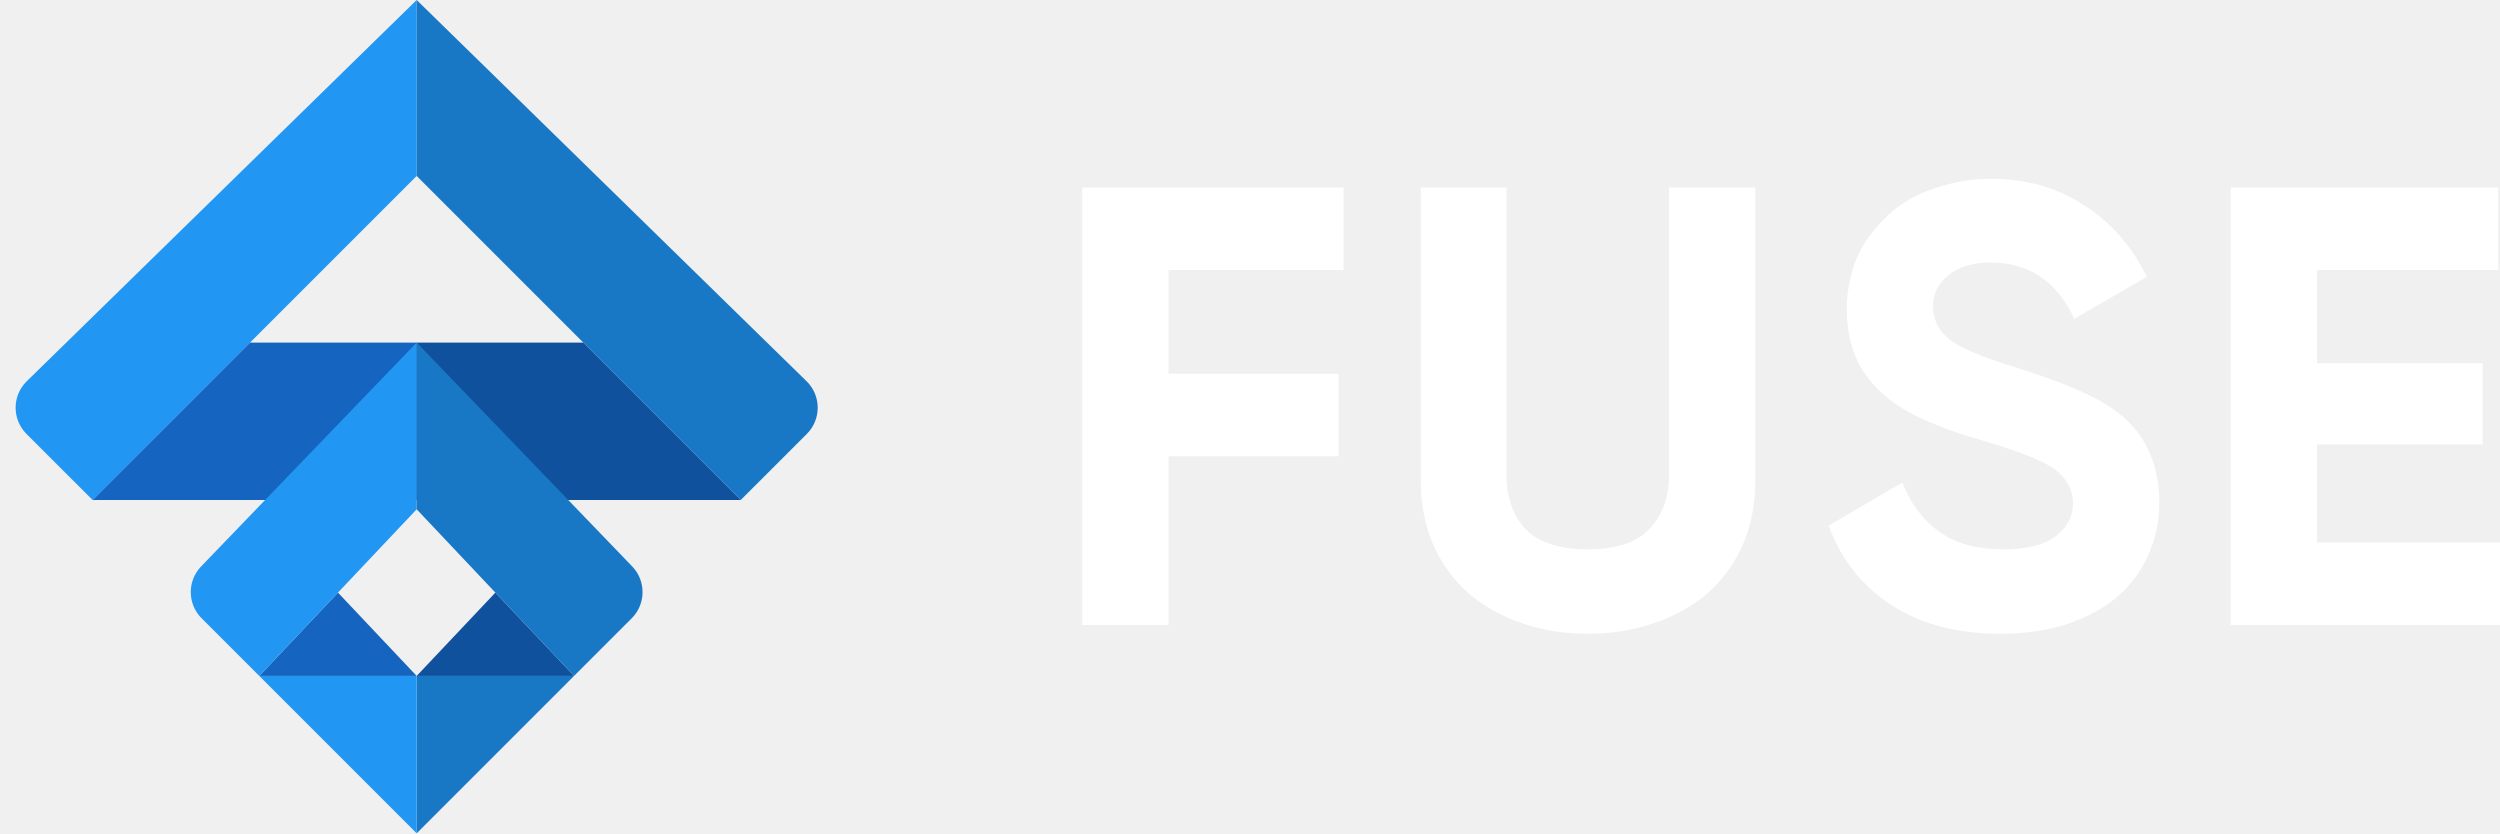
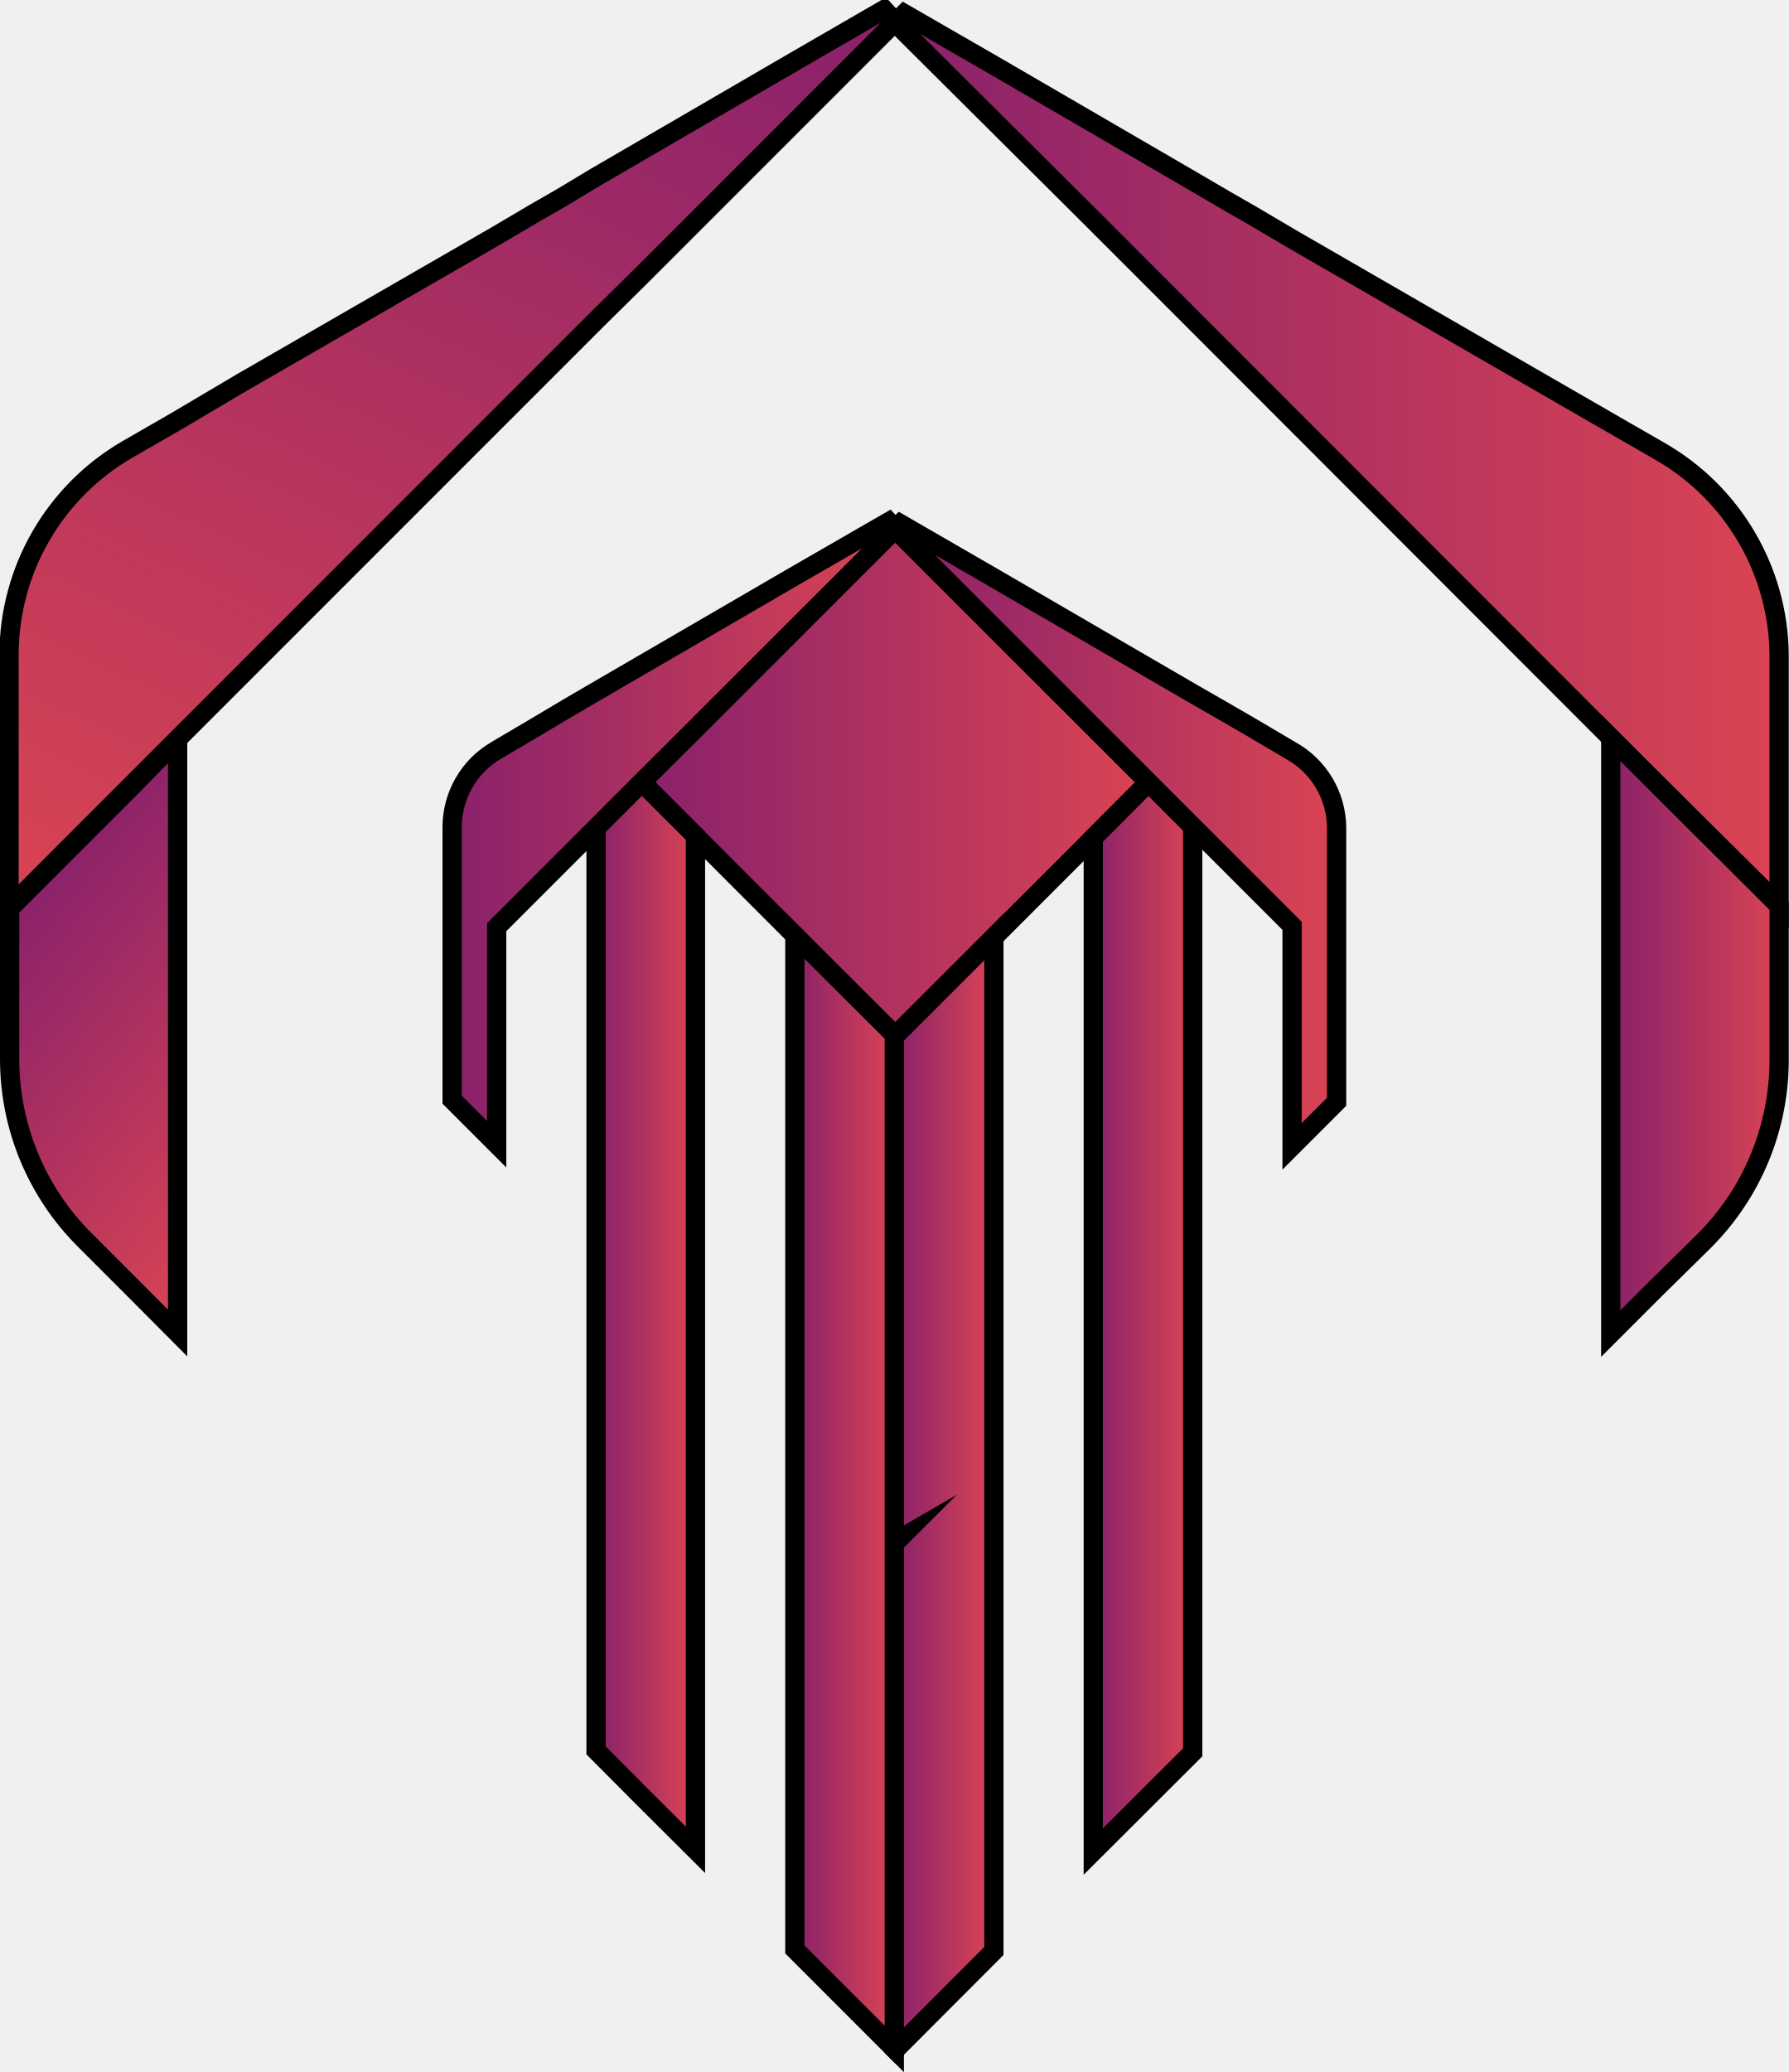
- <svg xmlns="http://www.w3.org/2000/svg" width="96" height="32" viewBox="0 0 96 32" fill="none">
-   <g clip-path="url(#clip0)">
-     <path d="M51.592 10.368H44.872V14.352H51.4V17.52H44.872V24H41.56V7.2H51.592V10.368ZM60.969 24.336C60.073 24.336 59.225 24.2 58.425 23.928C57.641 23.656 56.961 23.272 56.385 22.776C55.809 22.264 55.361 21.648 55.041 20.928C54.721 20.192 54.561 19.384 54.561 18.504V7.2H57.849V18.24C57.849 19.104 58.097 19.8 58.593 20.328C59.105 20.84 59.897 21.096 60.969 21.096C62.041 21.096 62.825 20.84 63.321 20.328C63.833 19.8 64.089 19.104 64.089 18.24V7.2H67.401V18.504C67.401 19.384 67.241 20.192 66.921 20.928C66.601 21.648 66.153 22.264 65.577 22.776C65.001 23.272 64.313 23.656 63.513 23.928C62.729 24.2 61.881 24.336 60.969 24.336ZM76.821 24.336C75.157 24.336 73.757 23.968 72.621 23.232C71.485 22.48 70.685 21.464 70.221 20.184L73.053 18.528C73.357 19.328 73.829 19.96 74.469 20.424C75.109 20.872 75.925 21.096 76.917 21.096C77.829 21.096 78.501 20.928 78.933 20.592C79.381 20.256 79.605 19.832 79.605 19.32C79.605 18.872 79.413 18.472 79.029 18.12C78.645 17.768 77.629 17.352 75.981 16.872C74.829 16.536 73.901 16.168 73.197 15.768C72.493 15.368 71.933 14.848 71.517 14.208C71.117 13.568 70.917 12.784 70.917 11.856C70.917 11.296 71.013 10.728 71.205 10.152C71.413 9.56 71.781 8.992 72.309 8.448C72.837 7.904 73.477 7.504 74.229 7.248C74.981 6.992 75.717 6.864 76.437 6.864C77.797 6.864 78.989 7.2 80.013 7.872C81.053 8.528 81.861 9.448 82.437 10.632L79.653 12.24C78.981 10.8 77.909 10.08 76.437 10.08C75.765 10.08 75.229 10.24 74.829 10.56C74.429 10.88 74.229 11.28 74.229 11.76C74.229 12.272 74.437 12.696 74.853 13.032C75.285 13.368 76.141 13.728 77.421 14.112C78.989 14.608 80.125 15.072 80.829 15.504C81.549 15.936 82.077 16.472 82.413 17.112C82.749 17.752 82.917 18.472 82.917 19.272C82.917 20.04 82.765 20.744 82.461 21.384C82.173 22.008 81.757 22.544 81.213 22.992C80.669 23.424 80.021 23.76 79.269 24C78.517 24.224 77.701 24.336 76.821 24.336ZM88.972 20.832H96.052V24H85.66V7.2H95.932V10.368H88.972V13.944H95.332V17.064H88.972V20.832Z" fill="white" />
-     <path d="M16 6.756V0L1.028 14.639C0.462 15.192 0.457 16.102 1.017 16.662L3.556 19.2" fill="#2196F3" />
-     <path d="M16 6.756V0L30.972 14.639C31.538 15.192 31.543 16.102 30.983 16.662L28.444 19.2" fill="#1878C6" />
-     <path d="M3.556 19.2L9.6 13.156H16V19.2" fill="#1565C0" />
-     <path d="M28.444 19.2L22.4 13.156H16V19.2" fill="#10519D" />
-     <path d="M16 25.956H9.956L12.978 22.756L16 25.956Z" fill="#1565C0" />
-     <path d="M16 32L22.044 25.956L16 25.956V32Z" fill="#1878C6" />
-     <path d="M16 32L9.956 25.956H16V32Z" fill="#2196F3" />
-     <path d="M16 25.956H22.044L19.022 22.756L16 25.956Z" fill="#10519D" />
-     <path d="M7.724 21.75C7.186 22.308 7.194 23.194 7.742 23.742L9.956 25.956L16 19.556V13.156" fill="#2196F3" />
-     <path d="M24.276 21.75C24.814 22.308 24.806 23.194 24.258 23.742L22.044 25.956L16 19.556V13.156" fill="#1878C6" />
-   </g>
+ <svg xmlns="http://www.w3.org/2000/svg" xmlns:xlink="http://www.w3.org/1999/xlink" id="Layer_1" data-name="Layer 1" viewBox="0 0 92.85 107.53">
  <defs>
-     <clipPath id="clip0">
-       <rect width="96" height="32" fill="white" />
-     </clipPath>
+     <style>.cls-1,.cls-10,.cls-11,.cls-2,.cls-3,.cls-4,.cls-5,.cls-6,.cls-7,.cls-8,.cls-9{stroke:#000;stroke-miterlimit:10;}.cls-1{fill:url(#linear-gradient);}.cls-2{fill:url(#Vanusa_2);}.cls-3{fill:url(#linear-gradient-2);}.cls-4{fill:url(#Vanusa_2-2);}.cls-5{fill:url(#linear-gradient-3);}.cls-6{fill:url(#Vanusa_2-3);}.cls-7{fill:url(#Vanusa_2-4);}.cls-8{fill:url(#Vanusa_2-5);}.cls-9{fill:url(#Vanusa_2-6);}.cls-10{fill:url(#Vanusa_2-7);}.cls-11{fill:url(#Vanusa_2-8);}</style>
+     <linearGradient id="linear-gradient" x1="216.54" y1="191.61" x2="190.62" y2="247.2" gradientUnits="userSpaceOnUse">
+       <stop offset="0" stop-color="#89216b" />
+       <stop offset="1" stop-color="#da4453" />
+     </linearGradient>
+     <linearGradient id="Vanusa_2" x1="183.79" y1="243.68" x2="199.83" y2="256.67" xlink:href="#linear-gradient" />
+     <linearGradient id="linear-gradient-2" x1="229.56" y1="220.66" x2="275.44" y2="220.66" xlink:href="#linear-gradient" />
+     <linearGradient id="Vanusa_2-2" x1="266.72" y1="250.57" x2="275.44" y2="250.57" xlink:href="#linear-gradient" />
+     <linearGradient id="linear-gradient-3" x1="33.31" y1="40.6" x2="59.62" y2="40.6" xlink:href="#linear-gradient" />
+     <linearGradient id="Vanusa_2-3" x1="56.75" y1="68.35" x2="61.91" y2="68.35" xlink:href="#linear-gradient" />
+     <linearGradient id="Vanusa_2-4" x1="46.42" y1="77.51" x2="51.59" y2="77.51" xlink:href="#linear-gradient" />
+     <linearGradient id="Vanusa_2-5" x1="41.26" y1="77.44" x2="46.42" y2="77.44" xlink:href="#linear-gradient" />
+     <linearGradient id="Vanusa_2-6" x1="30.94" y1="68.3" x2="36.1" y2="68.3" xlink:href="#linear-gradient" />
+     <linearGradient id="Vanusa_2-7" x1="229.55" y1="240.14" x2="252.47" y2="240.14" xlink:href="#linear-gradient" />
+     <linearGradient id="Vanusa_2-8" x1="206.56" y1="240.09" x2="229.51" y2="240.09" xlink:href="#linear-gradient" />
  </defs>
+   <path class="cls-1" d="M229.51,197.9v.1l-10.32,10.32-2.79,2.79L214,213.48l-3.12,3.12-18.6,18.6-2.22,2.22-6.5,6.5V230.79a12.32,12.32,0,0,1,6.15-10.65l2.57-1.48,3.38-2,13.18-7.6,2-1.18,1.46-.84,1.66-1,5.16-3,5.16-3,4.7-2.72Z" transform="translate(-183.09 -196.82)" />
+   <path class="cls-2" d="M192.31,235.2V266l-2.22-2.23-2.6-2.6a13.25,13.25,0,0,1-3.9-9.39v-7.81l6.5-6.5Z" transform="translate(-183.09 -196.82)" />
+   <path class="cls-3" d="M275.44,230.79v13L269,237.41l-2.3-2.3L245,213.39l-2.29-2.29-2.87-2.87L229.56,198l.47-.47,4.65,2.68,5.16,3,5.16,3,1.71,1,1.41.81,2,1.18,13.23,7.64,3.33,1.92,2.57,1.48A12.3,12.3,0,0,1,275.44,230.79Z" transform="translate(-183.09 -196.82)" />
+   <path class="cls-4" d="M275.44,243.83v8a13.28,13.28,0,0,1-3.89,9.39L269,263.73l-2.3,2.3V235.11l2.3,2.3Z" transform="translate(-183.09 -196.82)" />
+   <polygon class="cls-5" points="59.62 40.6 56.75 43.48 46.47 53.76 36.1 43.38 33.31 40.59 36.1 37.81 46.42 27.5 46.46 27.45 59.62 40.6" />
+   <polygon class="cls-6" points="61.91 42.9 61.91 90.94 56.75 96.09 56.75 43.48 59.62 40.6 61.91 42.9" />
+   <polygon class="cls-7" points="51.59 48.63 51.59 101.25 46.47 106.38 46.42 106.33 46.42 80.11 46.61 79.92 46.42 80.03 46.42 53.8 51.59 48.63" />
+   <polygon class="cls-8" points="46.42 53.7 46.42 106.33 41.26 101.17 41.26 48.55 46.42 53.7" />
+   <polygon class="cls-9" points="36.1 43.38 36.1 96 33.31 93.22 30.94 90.84 30.94 42.97 33.31 40.59 36.1 43.38" />
+   <path class="cls-10" d="M252.47,239.75V254l-2.31,2.31V244.87l-20.61-20.61.27-.26,4.86,2.81,5.16,3,5.16,3,1.5.86,1.62.94,2,1.18h0A4.61,4.61,0,0,1,252.47,239.75Z" transform="translate(-183.09 -196.82)" />
+   <path class="cls-11" d="M229.51,224.22v.09l-10.32,10.32-2.79,2.78-7.53,7.53V256.2l-2.31-2.31V239.75a4.61,4.61,0,0,1,2.31-4h0l2-1.18,1.68-1,1.44-.84,5.16-3,5.16-3,4.91-2.83Z" transform="translate(-183.09 -196.82)" />
</svg>
